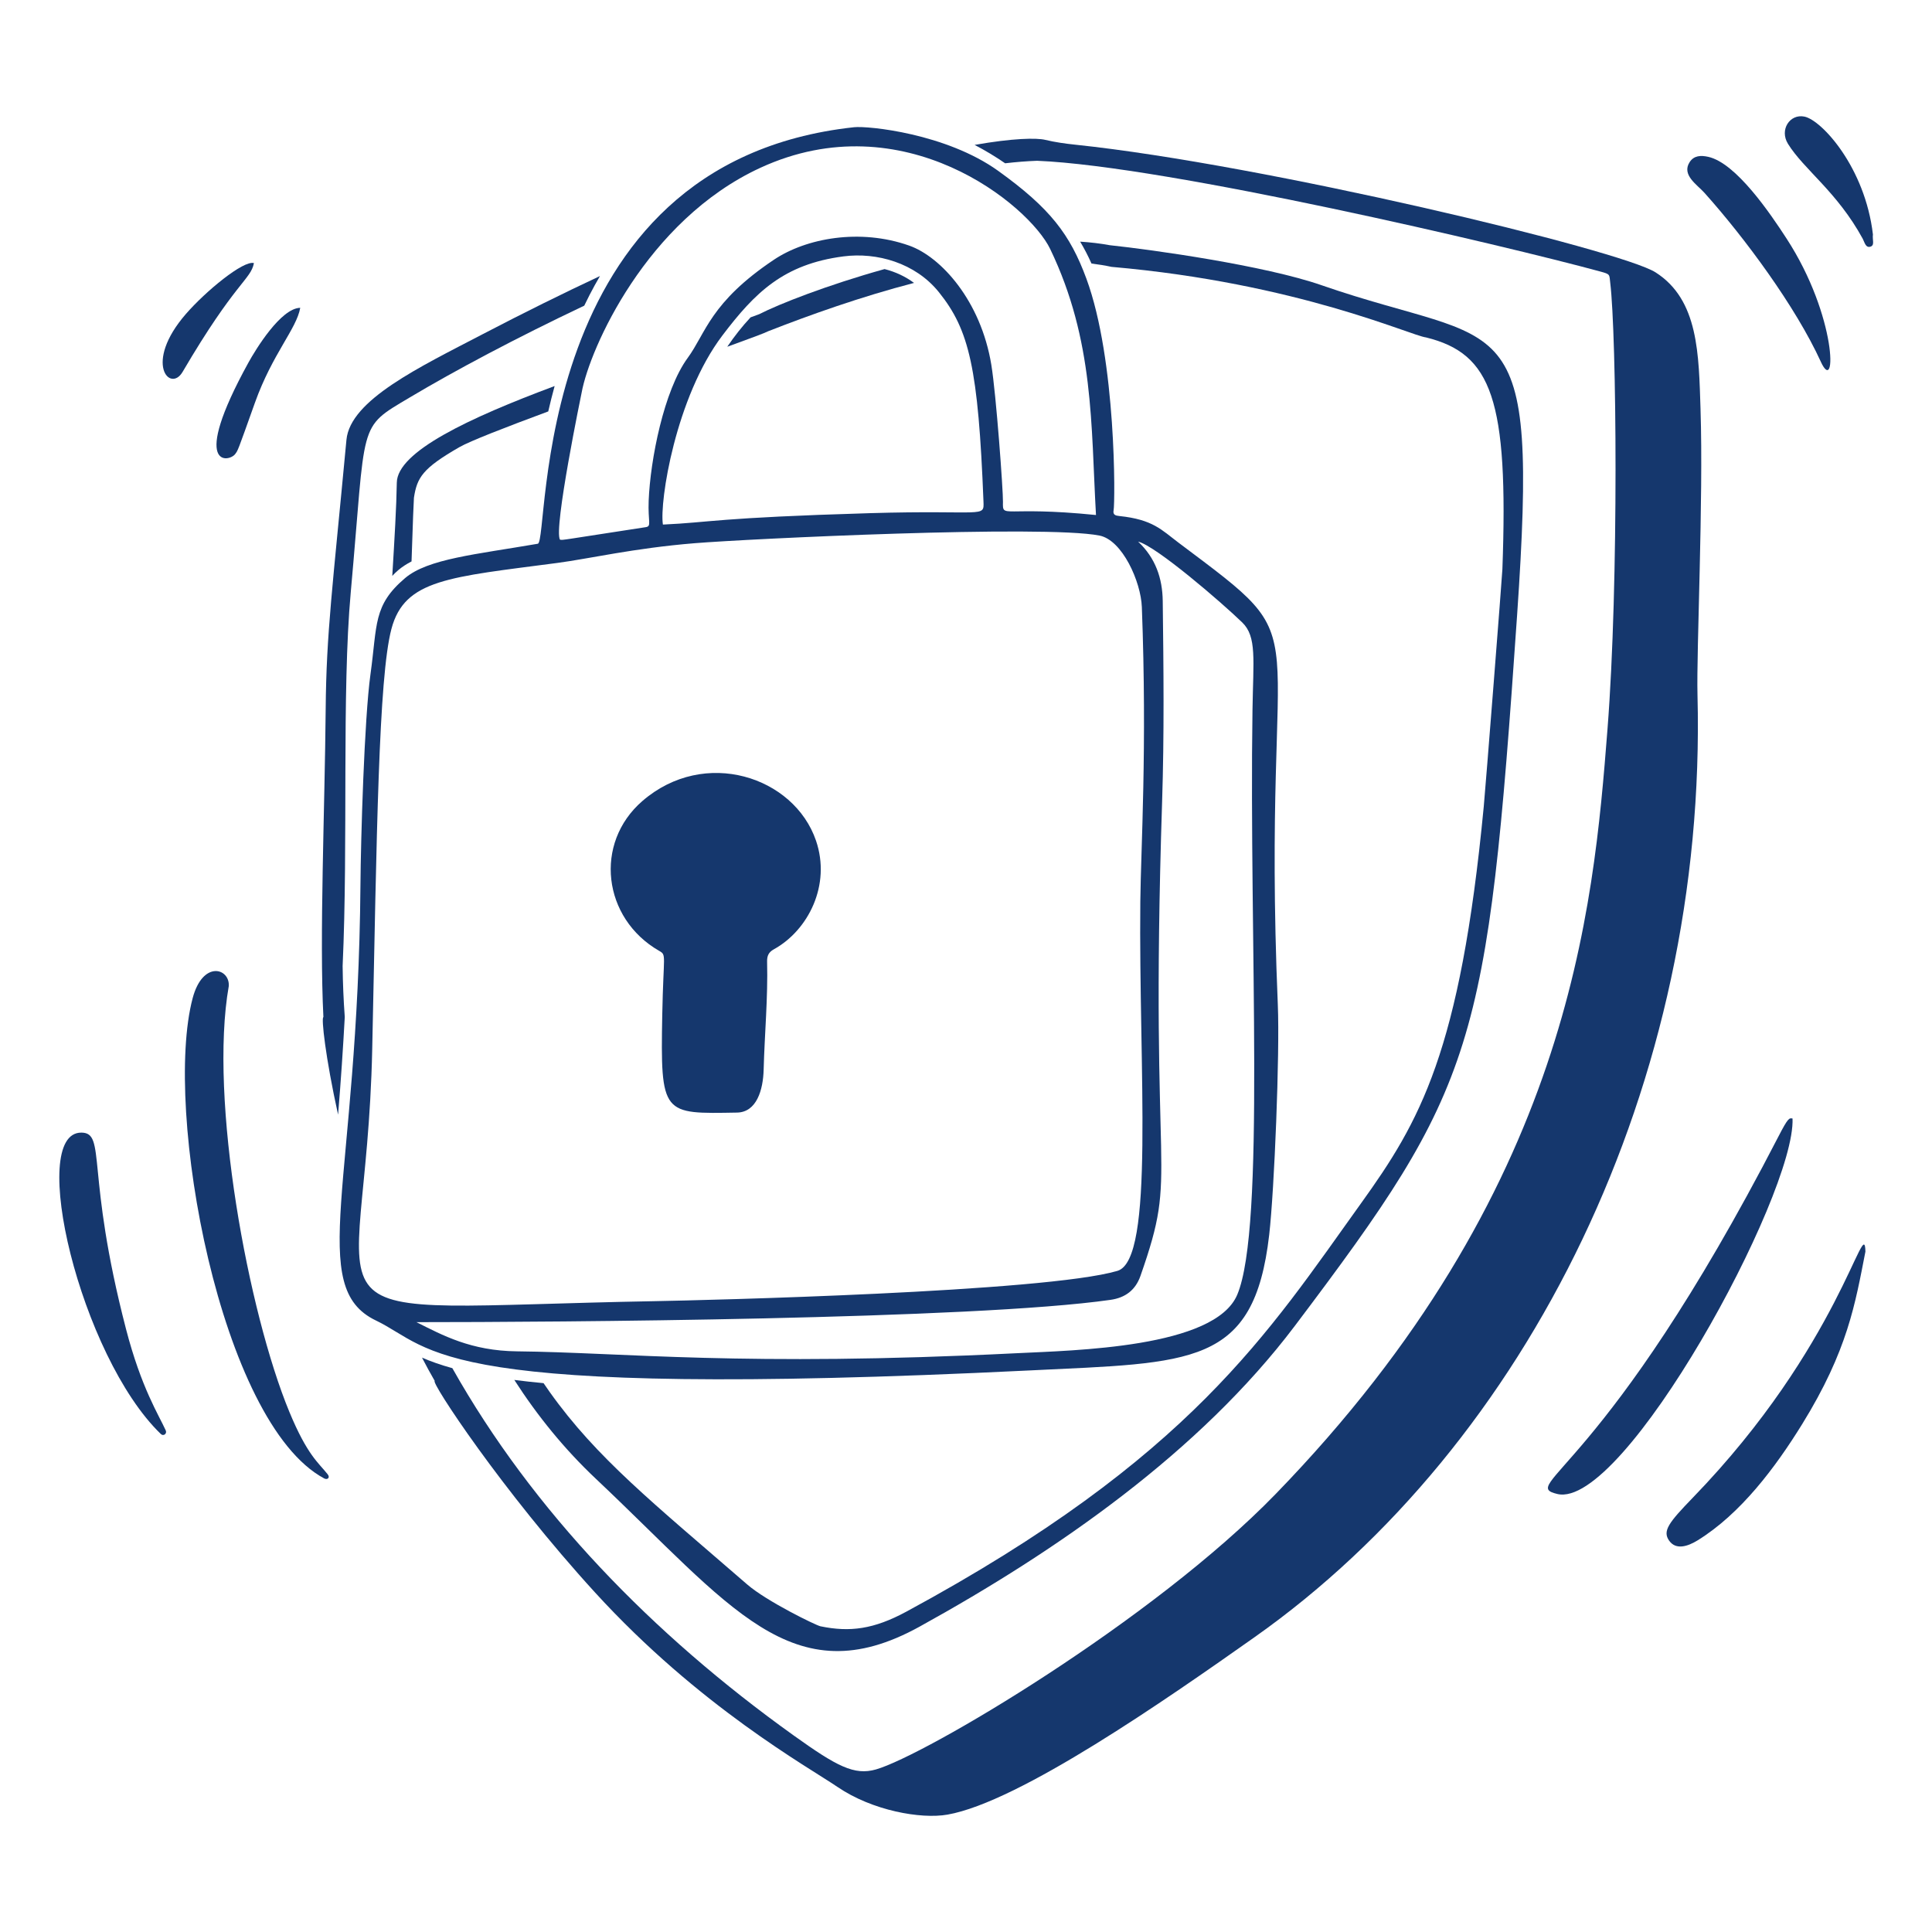
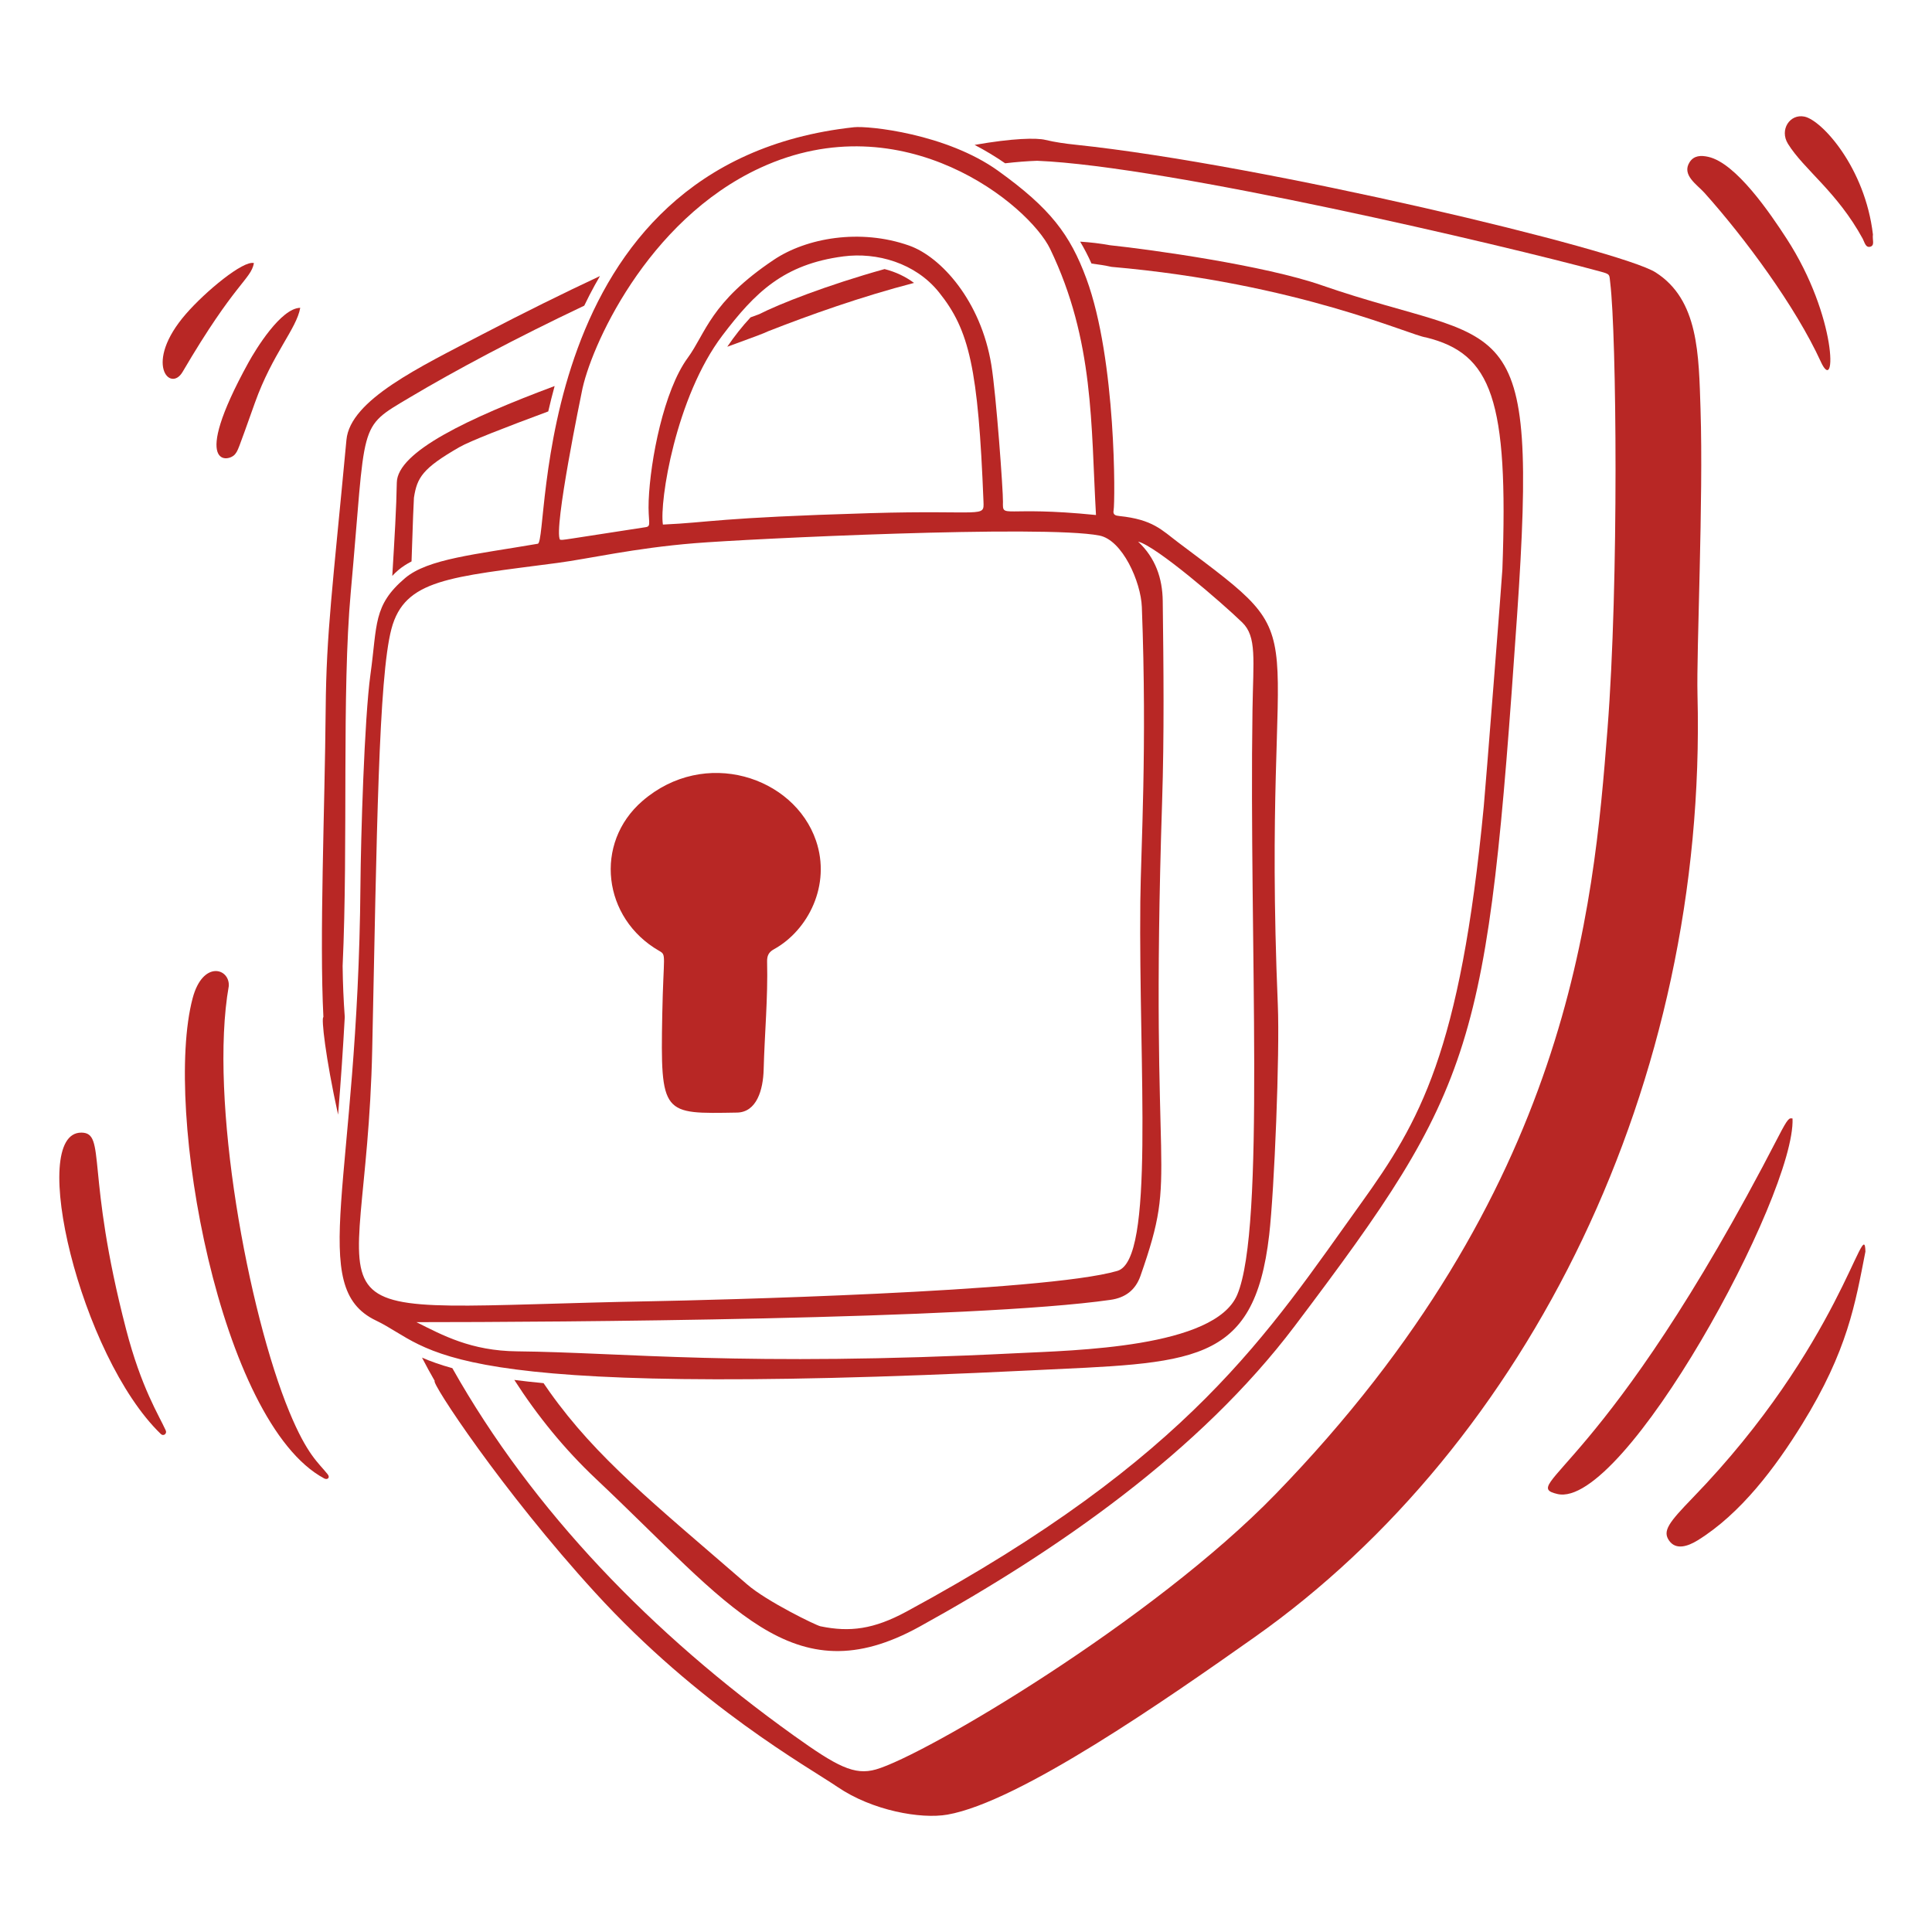
<svg xmlns="http://www.w3.org/2000/svg" width="178" height="178" viewBox="0 0 178 178" fill="none">
-   <path d="M21.079 90.842C19.231 101.291 22.877 120.939 26.659 130.079C28.32 134.092 29.351 134.767 30.192 135.834C30.439 136.147 30.163 136.37 29.865 136.21C20.266 131.058 15.036 102.22 17.747 91.974C18.679 88.451 21.173 89.193 21.079 90.842Z" fill="#15376D" />
-   <path d="M165.151 103.052C165.432 110.079 149.597 139.102 143.481 137.645C139.84 136.778 147.881 135.667 163.844 104.723C164.744 102.977 164.841 102.993 165.151 103.052Z" fill="#15376D" />
-   <path d="M171.866 115.312C170.928 120.094 170.246 124.404 166.031 131.221C163.575 135.192 160.387 139.453 156.416 141.911C155.491 142.483 154.401 142.832 153.778 141.939C153.159 141.053 153.726 140.296 155.971 137.978C169.539 123.964 171.785 111.671 171.866 115.312Z" fill="#15376D" />
-   <path d="M7.499 104.351C9.821 104.368 7.86 108.01 11.616 122.47C13.023 127.886 14.633 130.375 15.27 131.788C15.407 132.092 15.06 132.352 14.821 132.121C7.384 124.952 2.503 104.314 7.499 104.351Z" fill="#15376D" />
-   <path d="M167.756 33.325C165.435 28.25 160.757 21.92 157.033 17.763C156.357 17.008 154.91 16.123 155.669 14.94C156.069 14.316 156.714 14.302 157.379 14.448C159.95 15.013 163.104 19.672 164.606 21.988C169.274 29.179 169.222 36.532 167.754 33.324L167.756 33.325Z" fill="#15376D" />
-   <path d="M172.558 21.607C172.488 22.086 172.754 22.607 172.315 22.73C171.875 22.852 171.783 22.298 171.617 21.994C169.249 17.659 166.209 15.635 164.731 13.252C163.926 11.955 164.906 10.468 166.246 10.743C167.849 11.072 171.839 15.441 172.558 21.607Z" fill="#15376D" />
-   <path d="M27.662 28.36C27.323 30.302 25.096 32.593 23.481 37.121C21.864 41.657 21.93 41.478 21.666 41.835C21.124 42.573 17.439 43.306 22.886 33.41C23.549 32.206 25.874 28.388 27.662 28.36Z" fill="#15376D" />
-   <path d="M23.396 24.24C23.095 25.782 21.697 25.95 16.822 34.265C15.677 36.217 13.184 33.468 17.128 28.926C18.931 26.849 22.421 23.962 23.396 24.24Z" fill="#15376D" />
-   <path d="M31.149 102.692C31.409 99.553 31.608 96.555 31.764 93.699C31.651 92.148 31.585 90.582 31.567 89C32.087 77.694 31.479 63.793 32.315 54.578C33.765 38.607 32.886 39.517 37.754 36.617C41.931 34.13 47.566 31.13 53.829 28.162C53.984 27.838 54.144 27.514 54.31 27.192C54.62 26.59 54.942 26.003 55.277 25.433C51.891 27.019 48.296 28.794 44.489 30.78C38.677 33.813 32.264 36.842 31.919 40.522C30.639 54.171 30.067 58.302 30.006 65.319C29.925 74.535 29.42 86.355 29.796 93.71C29.583 93.731 29.983 97.41 31.147 102.693L31.149 102.692Z" fill="#15376D" />
-   <path d="M156.676 37.735C156.507 32.667 156.519 27.628 152.525 25.09C149.302 23.04 116.493 15.159 99.107 13.335C98.162 13.236 97.223 13.107 96.302 12.886C95.495 12.692 93.329 12.728 89.793 13.35C90.752 13.85 91.696 14.416 92.606 15.044C93.627 14.925 94.611 14.847 95.551 14.813C107.574 15.306 138.682 22.633 147.431 25.014C148.387 25.273 148.261 25.277 148.356 26.067C148.933 30.828 149.163 53.612 148.103 67.171C146.8 83.843 144.637 109.709 117.527 137.649C106.18 149.344 85.186 161.743 80.703 163.023C78.711 163.592 77.116 162.751 73.11 159.882C60.098 150.566 49.087 139.205 41.676 126.053C40.562 125.746 39.657 125.419 38.88 125.082C39.259 125.812 39.649 126.53 40.054 127.232C39.646 127.282 46.233 137.318 54.836 146.734C64.422 157.226 74.451 162.792 77.173 164.644C80.365 166.815 84.833 167.618 87.296 167.185C93.912 166.022 107.484 156.557 115.586 150.838C140.807 133.036 157.316 99.808 156.394 64.017C156.29 59.99 156.947 45.986 156.674 37.736L156.676 37.735Z" fill="#15376D" />
-   <path d="M70.769 30.52C74.581 29.027 79.319 27.336 84.213 26.065C83.433 25.49 82.533 25.054 81.497 24.791C76.208 26.267 71.789 28.005 69.958 28.942C69.694 29.041 69.425 29.14 69.152 29.239C68.38 30.066 67.664 30.975 67.005 31.947C69.117 31.182 70.547 30.65 70.769 30.52Z" fill="#15376D" />
-   <path d="M36.689 52.532C37.045 52.229 37.457 51.963 37.916 51.725C38.027 48.223 38.121 45.958 38.137 45.857C38.423 43.994 38.932 43.148 42.323 41.198C43.284 40.645 46.534 39.381 50.512 37.906C50.687 37.142 50.881 36.361 51.1 35.567C43.195 38.517 36.602 41.612 36.559 44.466C36.524 46.705 36.349 49.625 36.142 53.059C36.316 52.87 36.498 52.694 36.689 52.531V52.532Z" fill="#15376D" />
-   <path d="M121.768 26.281C116.516 24.458 106.173 23.006 102.243 22.591C101.374 22.431 100.463 22.324 99.517 22.263C99.905 22.914 100.254 23.587 100.562 24.281C101.195 24.358 101.811 24.458 102.408 24.587C119.566 26.084 129.984 30.927 131.385 31.088C137.439 32.581 138.989 36.816 138.419 52.448C138.396 53.081 136.86 72.668 136.702 74.312C134.534 96.966 130.813 103.324 125.384 110.88C116.875 122.726 109.746 134.299 83.506 148.484C80.509 150.105 78.302 150.397 75.587 149.833C75.169 149.746 70.639 147.536 68.853 145.989C60.169 138.466 54.986 134.345 50.646 128.25C50.455 127.982 50.267 127.71 50.08 127.434C49.111 127.343 48.214 127.243 47.385 127.137C49.516 130.451 52.008 133.521 54.918 136.263C67.299 147.933 72.998 156.336 84.713 149.872C97.441 142.849 110.552 133.744 119.308 122.141C136.016 99.999 137.019 96.704 139.772 56.713C141.795 27.33 138.833 32.202 121.768 26.282V26.281Z" fill="#15376D" />
-   <path d="M34.626 121.657C28.213 118.572 32.986 109.077 33.208 81.578C33.242 77.299 33.56 66.241 34.134 62.11C34.77 57.538 34.358 55.782 37.315 53.267C39.417 51.478 43.841 51.082 49.548 50.097C50.678 49.902 48.53 15.006 78.677 11.722C79.989 11.579 87.187 12.306 91.97 15.745C96.762 19.19 98.588 21.602 100.09 25.668C102.864 33.182 102.743 46.305 102.6 47.005C102.511 47.44 102.785 47.506 103.124 47.542C106.225 47.864 107.024 48.828 108.561 49.983C122.136 60.183 116.153 54.993 117.729 92.581C117.918 97.082 117.41 109.628 116.934 113.77C115.538 125.912 109.826 125.528 94.882 126.261C39.552 128.972 40.111 124.294 34.627 121.656L34.626 121.657ZM105.06 83.07C105.11 78.184 105.696 68.963 105.201 55.929C105.112 53.594 103.409 49.76 101.297 49.343C96.178 48.335 68.963 49.642 64.003 50.047C58.421 50.501 54.252 51.482 51.361 51.863C41.412 53.176 37.277 53.358 36.063 57.946C34.876 62.432 34.715 76.853 34.294 96.641C33.725 123.447 25.58 120.512 60.383 119.878C64.695 119.799 96.317 119.054 102.953 117.088C106.425 116.059 104.901 98.57 105.06 83.07ZM104.858 49.901C106.448 51.401 107.099 53.253 107.126 55.377C107.202 61.538 107.268 67.701 107.068 73.864C105.881 110.372 108.669 107.282 105.076 117.545C104.609 118.88 103.66 119.566 102.317 119.758C89.678 121.57 51.137 121.814 38.368 121.814C40.765 123.013 43.38 124.458 47.644 124.502C57.48 124.604 68.342 125.938 93.619 124.677C98.998 124.41 111.924 124.186 113.99 119.287C116.611 113.075 115.072 86.63 115.395 65.42C115.466 60.744 115.801 58.662 114.455 57.353C112.583 55.535 106.506 50.297 104.858 49.901ZM100.976 47.451C100.502 39.166 100.822 31.392 96.755 22.939C94.811 18.898 83.26 9.38 70.062 15.456C59.538 20.3 54.328 32.157 53.594 36.143C53.591 36.163 50.969 48.8 51.596 49.721C51.902 49.777 51.608 49.772 59.499 48.568C60.056 48.484 59.686 48.071 59.764 46.125C59.912 42.387 61.16 35.975 63.361 32.973C65.035 30.689 65.43 27.861 71.299 23.932C74.295 21.926 79.248 21.031 83.765 22.627C86.698 23.664 90.363 27.708 91.332 33.602C91.783 36.344 92.426 45.266 92.405 46.226C92.37 47.844 92.355 46.58 100.978 47.45L100.976 47.451ZM61.077 48.33C65.503 48.131 65.897 47.702 80.135 47.279C90.688 46.966 90.672 47.754 90.61 46.201C90.126 33.926 89.309 30.415 86.51 26.928C84.332 24.215 80.774 23.223 77.71 23.622C72.192 24.34 69.555 26.953 66.554 30.911C62.249 36.591 60.743 46.242 61.076 48.331L61.077 48.33Z" fill="#15376D" />
-   <path d="M61.016 93.471C61.122 87.881 61.432 88.009 60.731 87.605C55.524 84.616 54.69 77.685 59.191 73.794C64.921 68.842 73.158 71.546 75.179 77.448C76.58 81.537 74.466 85.713 71.295 87.463C70.809 87.731 70.662 88.073 70.675 88.606C70.76 91.927 70.444 95.238 70.357 98.555C70.309 100.383 69.729 102.474 67.901 102.505C61.041 102.621 60.839 102.788 61.016 93.471Z" fill="#15376D" />
+   <path d="M21.079 90.842C19.231 101.291 22.877 120.939 26.659 130.079C28.32 134.092 29.351 134.767 30.192 135.834C30.439 136.147 30.163 136.37 29.865 136.21C20.266 131.058 15.036 102.22 17.747 91.974C18.679 88.451 21.173 89.193 21.079 90.842Z" fill="#b82725" />
+   <path d="M165.151 103.052C165.432 110.079 149.597 139.102 143.481 137.645C139.84 136.778 147.881 135.667 163.844 104.723C164.744 102.977 164.841 102.993 165.151 103.052Z" fill="#b82725" />
+   <path d="M171.866 115.312C170.928 120.094 170.246 124.404 166.031 131.221C163.575 135.192 160.387 139.453 156.416 141.911C155.491 142.483 154.401 142.832 153.778 141.939C153.159 141.053 153.726 140.296 155.971 137.978C169.539 123.964 171.785 111.671 171.866 115.312Z" fill="#b82725" />
+   <path d="M7.499 104.351C9.821 104.368 7.86 108.01 11.616 122.47C13.023 127.886 14.633 130.375 15.27 131.788C15.407 132.092 15.06 132.352 14.821 132.121C7.384 124.952 2.503 104.314 7.499 104.351Z" fill="#b82725" />
+   <path d="M167.756 33.325C165.435 28.25 160.757 21.92 157.033 17.763C156.357 17.008 154.91 16.123 155.669 14.94C156.069 14.316 156.714 14.302 157.379 14.448C159.95 15.013 163.104 19.672 164.606 21.988C169.274 29.179 169.222 36.532 167.754 33.324L167.756 33.325Z" fill="#b82725" />
+   <path d="M172.558 21.607C172.488 22.086 172.754 22.607 172.315 22.73C171.875 22.852 171.783 22.298 171.617 21.994C169.249 17.659 166.209 15.635 164.731 13.252C163.926 11.955 164.906 10.468 166.246 10.743C167.849 11.072 171.839 15.441 172.558 21.607Z" fill="#b82725" />
+   <path d="M27.662 28.36C27.323 30.302 25.096 32.593 23.481 37.121C21.864 41.657 21.93 41.478 21.666 41.835C21.124 42.573 17.439 43.306 22.886 33.41C23.549 32.206 25.874 28.388 27.662 28.36Z" fill="#b82725" />
+   <path d="M23.396 24.24C23.095 25.782 21.697 25.95 16.822 34.265C15.677 36.217 13.184 33.468 17.128 28.926C18.931 26.849 22.421 23.962 23.396 24.24Z" fill="#b82725" />
+   <path d="M31.149 102.692C31.409 99.553 31.608 96.555 31.764 93.699C31.651 92.148 31.585 90.582 31.567 89C32.087 77.694 31.479 63.793 32.315 54.578C33.765 38.607 32.886 39.517 37.754 36.617C41.931 34.13 47.566 31.13 53.829 28.162C53.984 27.838 54.144 27.514 54.31 27.192C54.62 26.59 54.942 26.003 55.277 25.433C51.891 27.019 48.296 28.794 44.489 30.78C38.677 33.813 32.264 36.842 31.919 40.522C30.639 54.171 30.067 58.302 30.006 65.319C29.925 74.535 29.42 86.355 29.796 93.71C29.583 93.731 29.983 97.41 31.147 102.693L31.149 102.692Z" fill="#b82725" />
+   <path d="M156.676 37.735C156.507 32.667 156.519 27.628 152.525 25.09C149.302 23.04 116.493 15.159 99.107 13.335C98.162 13.236 97.223 13.107 96.302 12.886C95.495 12.692 93.329 12.728 89.793 13.35C90.752 13.85 91.696 14.416 92.606 15.044C93.627 14.925 94.611 14.847 95.551 14.813C107.574 15.306 138.682 22.633 147.431 25.014C148.387 25.273 148.261 25.277 148.356 26.067C148.933 30.828 149.163 53.612 148.103 67.171C146.8 83.843 144.637 109.709 117.527 137.649C106.18 149.344 85.186 161.743 80.703 163.023C78.711 163.592 77.116 162.751 73.11 159.882C60.098 150.566 49.087 139.205 41.676 126.053C40.562 125.746 39.657 125.419 38.88 125.082C39.259 125.812 39.649 126.53 40.054 127.232C39.646 127.282 46.233 137.318 54.836 146.734C64.422 157.226 74.451 162.792 77.173 164.644C80.365 166.815 84.833 167.618 87.296 167.185C93.912 166.022 107.484 156.557 115.586 150.838C140.807 133.036 157.316 99.808 156.394 64.017C156.29 59.99 156.947 45.986 156.674 37.736L156.676 37.735Z" fill="#b82725" />
+   <path d="M70.769 30.52C74.581 29.027 79.319 27.336 84.213 26.065C83.433 25.49 82.533 25.054 81.497 24.791C76.208 26.267 71.789 28.005 69.958 28.942C69.694 29.041 69.425 29.14 69.152 29.239C68.38 30.066 67.664 30.975 67.005 31.947C69.117 31.182 70.547 30.65 70.769 30.52Z" fill="#b82725" />
+   <path d="M36.689 52.532C37.045 52.229 37.457 51.963 37.916 51.725C38.027 48.223 38.121 45.958 38.137 45.857C38.423 43.994 38.932 43.148 42.323 41.198C43.284 40.645 46.534 39.381 50.512 37.906C50.687 37.142 50.881 36.361 51.1 35.567C43.195 38.517 36.602 41.612 36.559 44.466C36.524 46.705 36.349 49.625 36.142 53.059C36.316 52.87 36.498 52.694 36.689 52.531V52.532Z" fill="#b82725" />
+   <path d="M121.768 26.281C116.516 24.458 106.173 23.006 102.243 22.591C101.374 22.431 100.463 22.324 99.517 22.263C99.905 22.914 100.254 23.587 100.562 24.281C101.195 24.358 101.811 24.458 102.408 24.587C119.566 26.084 129.984 30.927 131.385 31.088C137.439 32.581 138.989 36.816 138.419 52.448C138.396 53.081 136.86 72.668 136.702 74.312C134.534 96.966 130.813 103.324 125.384 110.88C116.875 122.726 109.746 134.299 83.506 148.484C80.509 150.105 78.302 150.397 75.587 149.833C75.169 149.746 70.639 147.536 68.853 145.989C60.169 138.466 54.986 134.345 50.646 128.25C50.455 127.982 50.267 127.71 50.08 127.434C49.111 127.343 48.214 127.243 47.385 127.137C49.516 130.451 52.008 133.521 54.918 136.263C67.299 147.933 72.998 156.336 84.713 149.872C97.441 142.849 110.552 133.744 119.308 122.141C136.016 99.999 137.019 96.704 139.772 56.713C141.795 27.33 138.833 32.202 121.768 26.282V26.281Z" fill="#b82725" />
+   <path d="M34.626 121.657C28.213 118.572 32.986 109.077 33.208 81.578C33.242 77.299 33.56 66.241 34.134 62.11C34.77 57.538 34.358 55.782 37.315 53.267C39.417 51.478 43.841 51.082 49.548 50.097C50.678 49.902 48.53 15.006 78.677 11.722C79.989 11.579 87.187 12.306 91.97 15.745C96.762 19.19 98.588 21.602 100.09 25.668C102.864 33.182 102.743 46.305 102.6 47.005C102.511 47.44 102.785 47.506 103.124 47.542C106.225 47.864 107.024 48.828 108.561 49.983C122.136 60.183 116.153 54.993 117.729 92.581C117.918 97.082 117.41 109.628 116.934 113.77C115.538 125.912 109.826 125.528 94.882 126.261C39.552 128.972 40.111 124.294 34.627 121.656L34.626 121.657ZM105.06 83.07C105.11 78.184 105.696 68.963 105.201 55.929C105.112 53.594 103.409 49.76 101.297 49.343C96.178 48.335 68.963 49.642 64.003 50.047C58.421 50.501 54.252 51.482 51.361 51.863C41.412 53.176 37.277 53.358 36.063 57.946C34.876 62.432 34.715 76.853 34.294 96.641C33.725 123.447 25.58 120.512 60.383 119.878C64.695 119.799 96.317 119.054 102.953 117.088C106.425 116.059 104.901 98.57 105.06 83.07ZM104.858 49.901C106.448 51.401 107.099 53.253 107.126 55.377C107.202 61.538 107.268 67.701 107.068 73.864C105.881 110.372 108.669 107.282 105.076 117.545C104.609 118.88 103.66 119.566 102.317 119.758C89.678 121.57 51.137 121.814 38.368 121.814C40.765 123.013 43.38 124.458 47.644 124.502C57.48 124.604 68.342 125.938 93.619 124.677C98.998 124.41 111.924 124.186 113.99 119.287C116.611 113.075 115.072 86.63 115.395 65.42C115.466 60.744 115.801 58.662 114.455 57.353C112.583 55.535 106.506 50.297 104.858 49.901ZM100.976 47.451C100.502 39.166 100.822 31.392 96.755 22.939C94.811 18.898 83.26 9.38 70.062 15.456C59.538 20.3 54.328 32.157 53.594 36.143C53.591 36.163 50.969 48.8 51.596 49.721C51.902 49.777 51.608 49.772 59.499 48.568C60.056 48.484 59.686 48.071 59.764 46.125C59.912 42.387 61.16 35.975 63.361 32.973C65.035 30.689 65.43 27.861 71.299 23.932C74.295 21.926 79.248 21.031 83.765 22.627C86.698 23.664 90.363 27.708 91.332 33.602C91.783 36.344 92.426 45.266 92.405 46.226C92.37 47.844 92.355 46.58 100.978 47.45L100.976 47.451ZM61.077 48.33C65.503 48.131 65.897 47.702 80.135 47.279C90.688 46.966 90.672 47.754 90.61 46.201C90.126 33.926 89.309 30.415 86.51 26.928C84.332 24.215 80.774 23.223 77.71 23.622C72.192 24.34 69.555 26.953 66.554 30.911C62.249 36.591 60.743 46.242 61.076 48.331L61.077 48.33Z" fill="#b82725" />
+   <path d="M61.016 93.471C61.122 87.881 61.432 88.009 60.731 87.605C55.524 84.616 54.69 77.685 59.191 73.794C64.921 68.842 73.158 71.546 75.179 77.448C76.58 81.537 74.466 85.713 71.295 87.463C70.809 87.731 70.662 88.073 70.675 88.606C70.76 91.927 70.444 95.238 70.357 98.555C70.309 100.383 69.729 102.474 67.901 102.505C61.041 102.621 60.839 102.788 61.016 93.471Z" fill="#b82725" />
</svg>
